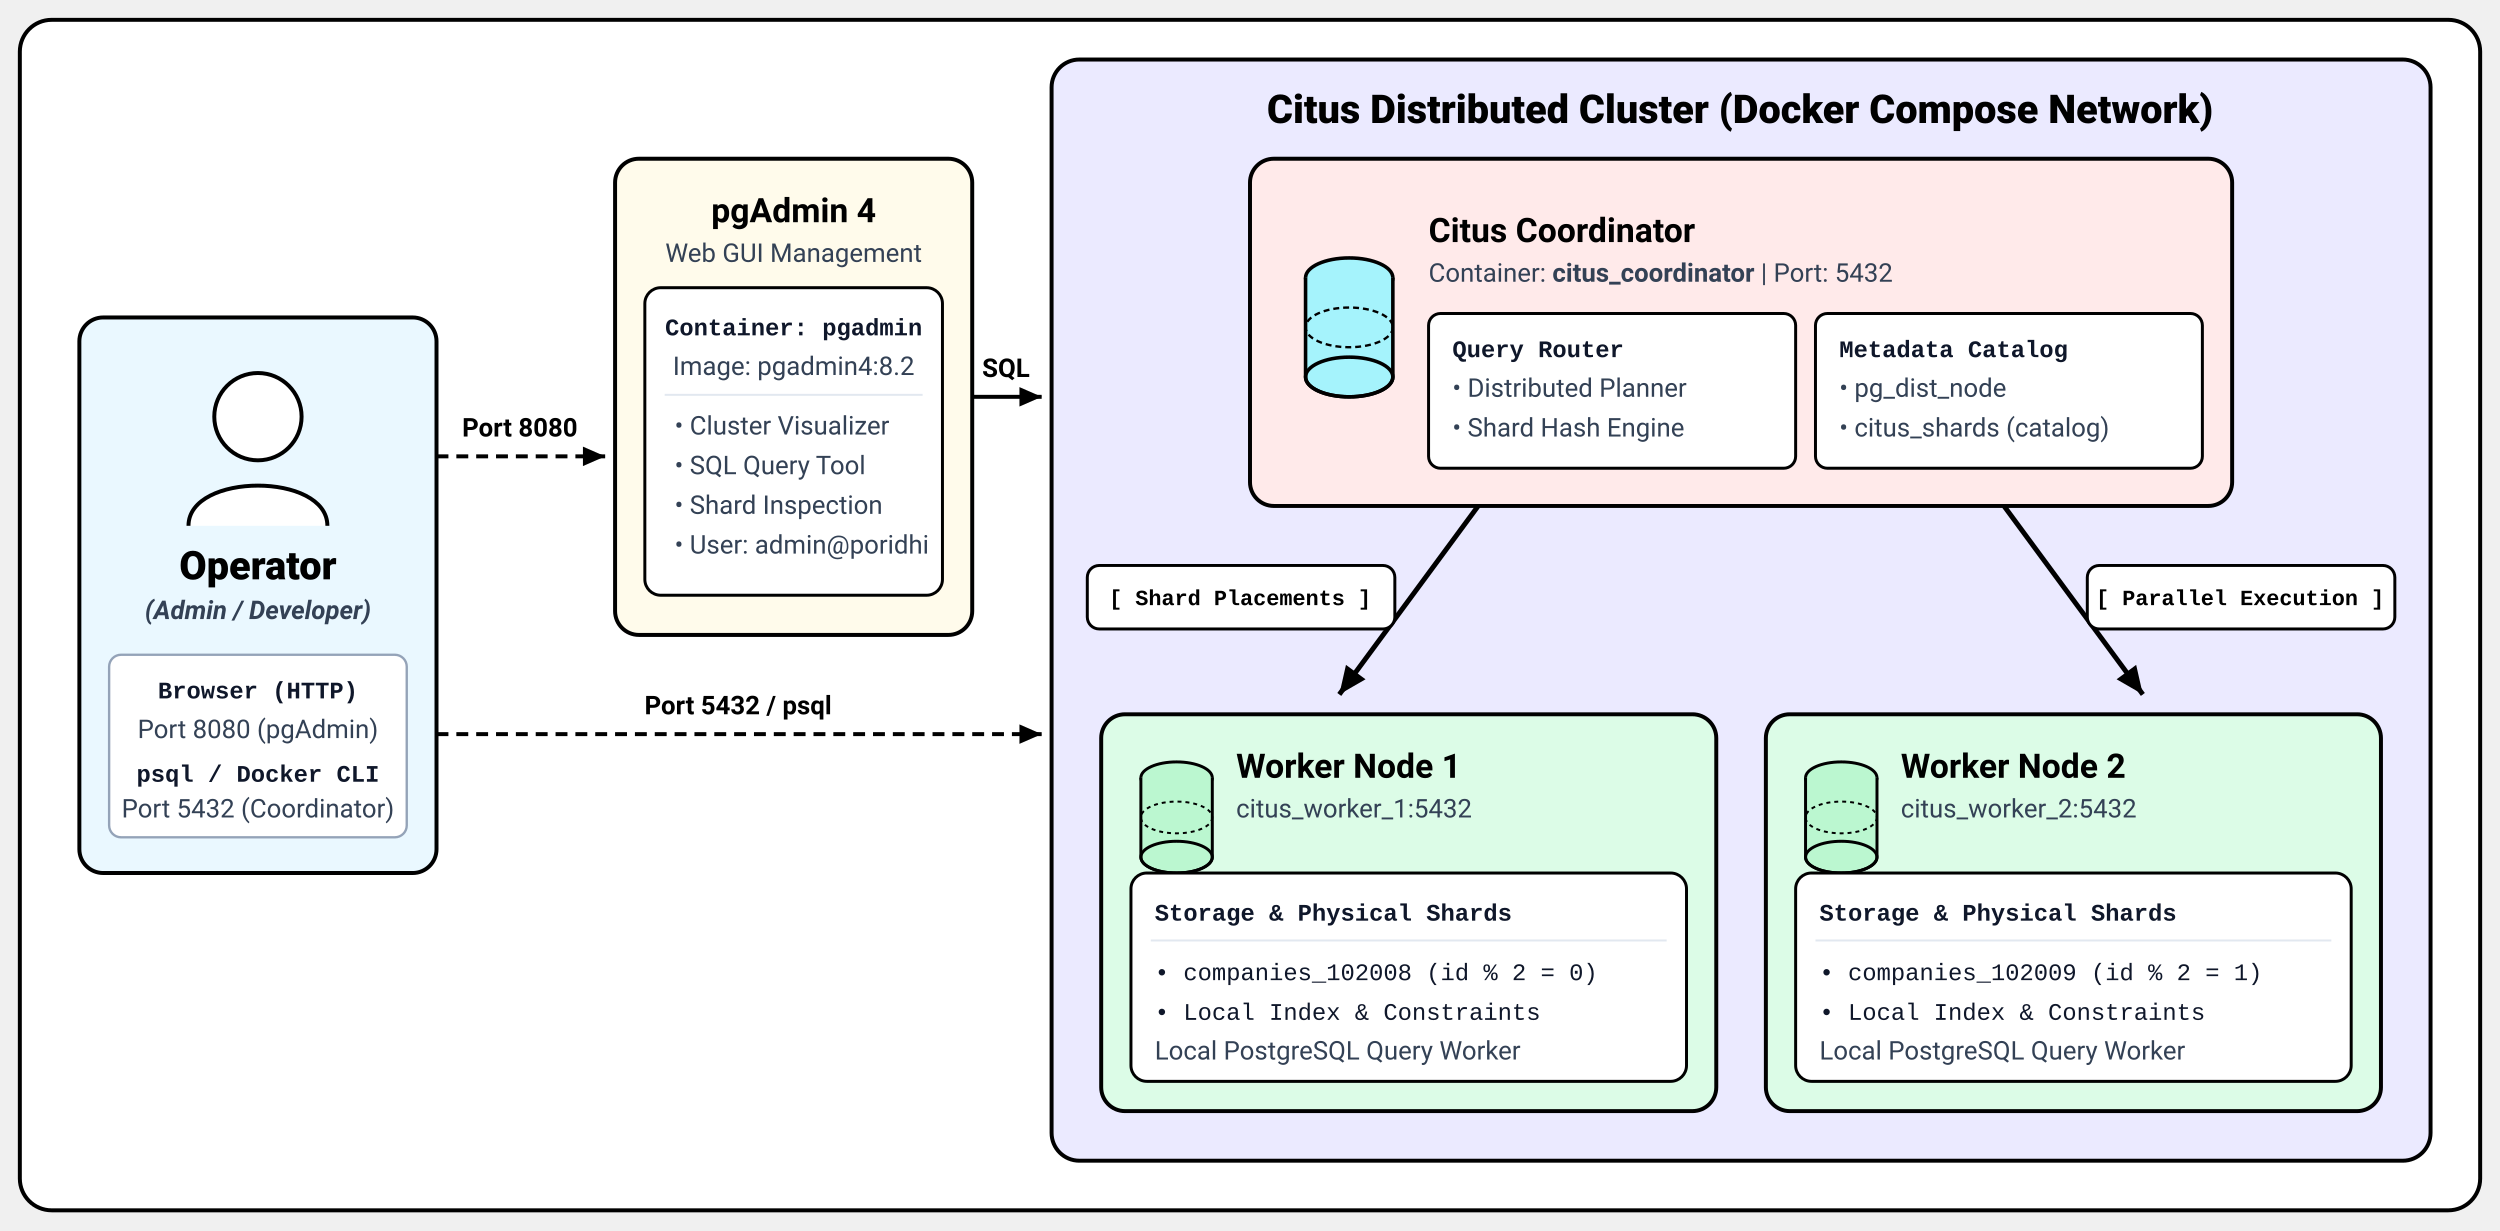
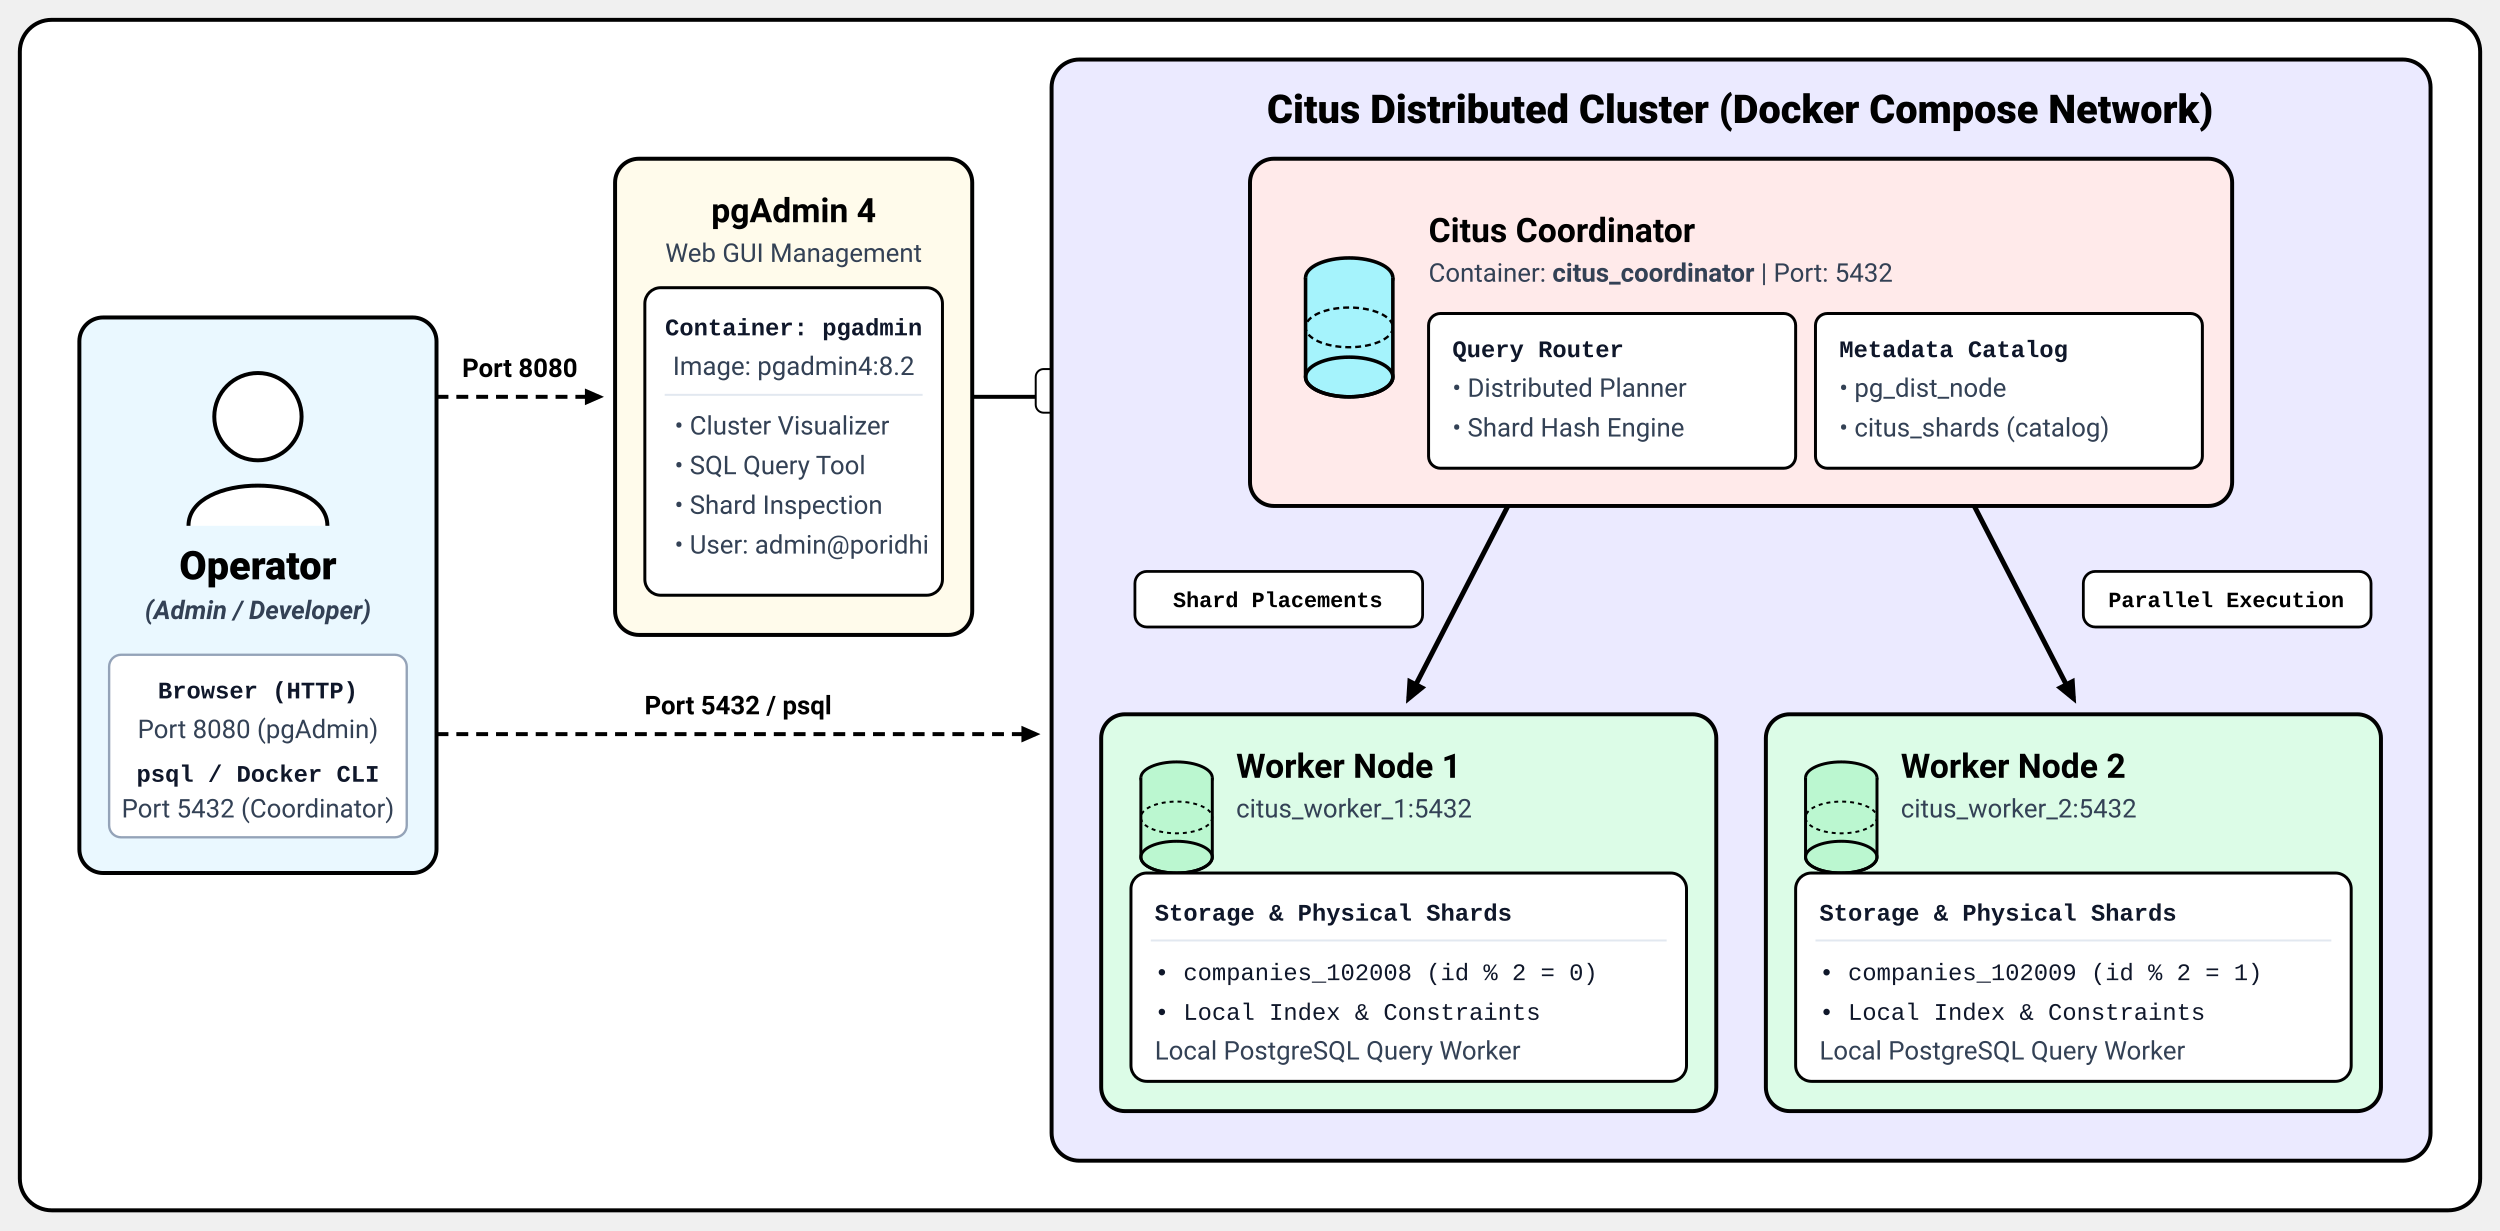
<svg xmlns="http://www.w3.org/2000/svg" viewBox="0 0 1260 620" width="100%" height="auto">
  <defs>
    <style>
      .txt-title { font-family: -apple-system, BlinkMacSystemFont, "Segoe UI", Roboto, Helvetica, Arial, sans-serif; font-size: 20px; font-weight: 800; fill: #000000; }
      .txt-node-title { font-family: -apple-system, BlinkMacSystemFont, "Segoe UI", Roboto, Helvetica, Arial, sans-serif; font-size: 17px; font-weight: 700; fill: #000000; }
      .txt-node-sub { font-family: -apple-system, BlinkMacSystemFont, "Segoe UI", Roboto, Helvetica, Arial, sans-serif; font-size: 13px; fill: #334155; }
      .txt-node-code { font-family: "SFMono-Regular", Consolas, "Liberation Mono", Menlo, monospace; font-size: 12px; fill: #0f172a; }
      .txt-arrow-label { font-family: -apple-system, BlinkMacSystemFont, "Segoe UI", Roboto, Helvetica, Arial, sans-serif; font-size: 13px; font-weight: 700; fill: #000000; }
      .txt-badge { font-family: "SFMono-Regular", Consolas, "Liberation Mono", Menlo, monospace; font-size: 11px; font-weight: 700; fill: #000000; }
    </style>
-     <marker id="arrow" viewBox="0 0 10 10" refX="8" refY="5" markerWidth="7" markerHeight="7" orient="auto-start-reverse">
+     <marker id="arrow" viewBox="0 0 10 10" refX="6" refY="5" markerWidth="6" markerHeight="6" orient="auto">
      <path d="M 0 1.5 L 8 5 L 0 8.5 z" fill="#000000" />
+     </marker>
+     <marker id="arrow-muted" viewBox="0 0 10 10" refX="6" refY="5" markerWidth="6" markerHeight="6" orient="auto">
+       <path d="M 0 1.5 L 8 5 L 0 8.5 z" fill="#94a3b8" />
+     </marker>
+     <marker id="arrow-green" viewBox="0 0 10 10" refX="6" refY="5" markerWidth="6" markerHeight="6" orient="auto">
+       <path d="M 0 1.5 L 8 5 L 0 8.5 z" fill="#16a34a" />
    </marker>
  </defs>
  <rect x="10" y="10" width="1240" height="600" rx="16" fill="#ffffff" stroke="#000000" stroke-width="2" />
  <g transform="translate(40, 160)">
    <rect width="180" height="280" rx="12" fill="#eaf8ff" stroke="#000000" stroke-width="2" />
    <circle cx="90" cy="50" r="22" fill="#ffffff" stroke="#000000" stroke-width="2" />
    <path d="M 55 105 C 55 78, 125 78, 125 105" fill="#ffffff" stroke="#000000" stroke-width="2" />
    <text x="90" y="132" class="txt-title" text-anchor="middle">Operator</text>
    <text x="90" y="152" class="txt-node-sub" font-style="italic" font-weight="600" text-anchor="middle">(Admin / Developer)</text>
    <g transform="translate(15, 170)">
      <rect width="150" height="92" rx="6" fill="#ffffff" stroke="#94a3b8" stroke-width="1.2" />
      <text x="75" y="22" class="txt-node-code" font-weight="700" text-anchor="middle">Browser (HTTP)</text>
      <text x="75" y="42" class="txt-node-sub" font-size="11" text-anchor="middle">Port 8080 (pgAdmin)</text>
      <text x="75" y="64" class="txt-node-code" font-weight="700" text-anchor="middle">psql / Docker CLI</text>
      <text x="75" y="82" class="txt-node-sub" font-size="11" text-anchor="middle">Port 5432 (Coordinator)</text>
    </g>
  </g>
-   <path d="M 220 230 L 305 230" fill="none" stroke="#000000" stroke-width="2" stroke-dasharray="6 4" marker-end="url(#arrow)" />
-   <text x="262" y="220" class="txt-arrow-label" text-anchor="middle">Port 8080</text>
-   <path d="M 220 370 L 525 370" fill="none" stroke="#000000" stroke-width="2" stroke-dasharray="6 4" marker-end="url(#arrow)" />
+   <path d="M 220 200 L 302 200" fill="none" stroke="#000000" stroke-width="2" stroke-dasharray="6 4" marker-end="url(#arrow)" />
+   <text x="262" y="190" class="txt-arrow-label" text-anchor="middle">Port 8080</text>
+   <path d="M 220 370 L 522 370" fill="none" stroke="#000000" stroke-width="2" stroke-dasharray="6 4" marker-end="url(#arrow)" />
  <text x="372" y="360" class="txt-arrow-label" text-anchor="middle">Port 5432 / psql</text>
  <g transform="translate(310, 80)">
    <rect width="180" height="240" rx="12" fill="#fffbeb" stroke="#000000" stroke-width="2" />
    <text x="90" y="32" class="txt-node-title" text-anchor="middle">pgAdmin 4</text>
    <text x="90" y="52" class="txt-node-sub" text-anchor="middle">Web GUI Management</text>
    <g transform="translate(15, 65)">
      <rect width="150" height="155" rx="8" fill="#ffffff" stroke="#000000" stroke-width="1.5" />
      <text x="75" y="24" class="txt-node-code" font-weight="700" text-anchor="middle">Container: pgadmin</text>
      <text x="75" y="44" class="txt-node-sub" text-anchor="middle">Image: pgadmin4:8.2</text>
      <line x1="10" y1="54" x2="140" y2="54" stroke="#e2e8f0" stroke-width="1" />
      <text x="15" y="74" class="txt-node-sub">• Cluster Visualizer</text>
      <text x="15" y="94" class="txt-node-sub">• SQL Query Tool</text>
      <text x="15" y="114" class="txt-node-sub">• Shard Inspection</text>
      <text x="15" y="134" class="txt-node-sub">• User: admin@poridhi</text>
    </g>
  </g>
-   <path d="M 490 200 L 525 200" fill="none" stroke="#000000" stroke-width="2" marker-end="url(#arrow)" />
-   <text x="507" y="190" class="txt-arrow-label" text-anchor="middle">SQL</text>
+   <path d="M 490 200 L 622 200" fill="none" stroke="#000000" stroke-width="2" marker-end="url(#arrow)" />
+   <rect x="522" y="186" width="76" height="22" rx="4" fill="#ffffff" stroke="#000000" stroke-width="1" />
+   <text x="560" y="201" class="txt-arrow-label" font-size="11" text-anchor="middle">SQL :5432</text>
  <g transform="translate(530, 30)">
    <rect width="695" height="555" rx="14" fill="#ebeaff" stroke="#000000" stroke-width="2" />
    <text x="347" y="32" class="txt-title" text-anchor="middle">Citus Distributed Cluster (Docker Compose Network)</text>
    <g transform="translate(100, 50)">
      <rect width="495" height="175" rx="12" fill="#ffeaea" stroke="#000000" stroke-width="2" />
      <g transform="translate(25, 45)">
        <ellipse cx="25" cy="15" rx="22" ry="10" fill="#a5f3fc" stroke="#000000" stroke-width="1.8" />
        <path d="M 3 15 L 3 65 A 22 10 0 0 0 47 65 L 47 15" fill="#a5f3fc" stroke="#000000" stroke-width="1.8" />
        <ellipse cx="25" cy="40" rx="22" ry="10" fill="none" stroke="#000000" stroke-width="1.2" stroke-dasharray="3 2" />
        <ellipse cx="25" cy="65" rx="22" ry="10" fill="none" stroke="#000000" stroke-width="1.8" />
      </g>
      <text x="90" y="42" class="txt-node-title">Citus Coordinator</text>
      <text x="90" y="62" class="txt-node-sub">Container: <tspan font-weight="700">citus_coordinator</tspan> | Port: 5432</text>
      <g transform="translate(90, 78)">
        <rect width="185" height="78" rx="6" fill="#ffffff" stroke="#000000" stroke-width="1.5" />
        <text x="12" y="22" class="txt-node-code" font-weight="700">Query Router</text>
        <text x="12" y="42" class="txt-node-sub">• Distributed Planner</text>
        <text x="12" y="62" class="txt-node-sub">• Shard Hash Engine</text>
      </g>
      <g transform="translate(285, 78)">
        <rect width="195" height="78" rx="6" fill="#ffffff" stroke="#000000" stroke-width="1.5" />
        <text x="12" y="22" class="txt-node-code" font-weight="700">Metadata Catalog</text>
        <text x="12" y="42" class="txt-node-sub">• pg_dist_node</text>
        <text x="12" y="62" class="txt-node-sub">• citus_shards (catalog)</text>
      </g>
    </g>
-     <path d="M 215 225 L 145 320" fill="none" stroke="#000000" stroke-width="2.5" marker-end="url(#arrow)" />
-     <path d="M 480 225 L 550 320" fill="none" stroke="#000000" stroke-width="2.5" marker-end="url(#arrow)" />
-     <g transform="translate(18, 255)">
-       <rect width="155" height="32" rx="6" fill="#ffffff" stroke="#000000" stroke-width="1.5" />
-       <text x="77" y="20" class="txt-badge" text-anchor="middle">[ Shard Placements ]</text>
+     <path d="M 230 225 L 180 322" fill="none" stroke="#000000" stroke-width="2.5" marker-end="url(#arrow)" />
+     <path d="M 465 225 L 515 322" fill="none" stroke="#000000" stroke-width="2.5" marker-end="url(#arrow)" />
+     <g transform="translate(42, 258)">
+       <rect width="145" height="28" rx="6" fill="#ffffff" stroke="#000000" stroke-width="1.4" />
+       <text x="72" y="18" class="txt-badge" text-anchor="middle">Shard Placements</text>
    </g>
-     <g transform="translate(522, 255)">
-       <rect width="155" height="32" rx="6" fill="#ffffff" stroke="#000000" stroke-width="1.5" />
-       <text x="77" y="20" class="txt-badge" text-anchor="middle">[ Parallel Execution ]</text>
+     <g transform="translate(520, 258)">
+       <rect width="145" height="28" rx="6" fill="#ffffff" stroke="#000000" stroke-width="1.4" />
+       <text x="72" y="18" class="txt-badge" text-anchor="middle">Parallel Execution</text>
    </g>
    <g transform="translate(25, 330)">
      <rect width="310" height="200" rx="12" fill="#dcfce7" stroke="#000000" stroke-width="2" />
      <g transform="translate(18, 20)">
        <ellipse cx="20" cy="12" rx="18" ry="8" fill="#bbf7d0" stroke="#000000" stroke-width="1.5" />
        <path d="M 2 12 L 2 52 A 18 8 0 0 0 38 52 L 38 12" fill="#bbf7d0" stroke="#000000" stroke-width="1.5" />
        <ellipse cx="20" cy="32" rx="18" ry="8" fill="none" stroke="#000000" stroke-width="1" stroke-dasharray="2 2" />
        <ellipse cx="20" cy="52" rx="18" ry="8" fill="none" stroke="#000000" stroke-width="1.5" />
      </g>
      <text x="68" y="32" class="txt-node-title">Worker Node 1</text>
      <text x="68" y="52" class="txt-node-sub">citus_worker_1:5432</text>
      <g transform="translate(15, 80)">
        <rect width="280" height="105" rx="8" fill="#ffffff" stroke="#000000" stroke-width="1.5" />
        <text x="12" y="24" class="txt-node-code" font-weight="700">Storage &amp; Physical Shards</text>
        <line x1="10" y1="34" x2="270" y2="34" stroke="#e2e8f0" stroke-width="1" />
        <text x="12" y="54" class="txt-node-code">• companies_102008 (id % 2 = 0)</text>
        <text x="12" y="74" class="txt-node-code">• Local Index &amp; Constraints</text>
        <text x="12" y="94" class="txt-node-sub">Local PostgreSQL Query Worker</text>
      </g>
    </g>
    <g transform="translate(360, 330)">
      <rect width="310" height="200" rx="12" fill="#dcfce7" stroke="#000000" stroke-width="2" />
      <g transform="translate(18, 20)">
        <ellipse cx="20" cy="12" rx="18" ry="8" fill="#bbf7d0" stroke="#000000" stroke-width="1.5" />
        <path d="M 2 12 L 2 52 A 18 8 0 0 0 38 52 L 38 12" fill="#bbf7d0" stroke="#000000" stroke-width="1.5" />
        <ellipse cx="20" cy="32" rx="18" ry="8" fill="none" stroke="#000000" stroke-width="1" stroke-dasharray="2 2" />
        <ellipse cx="20" cy="52" rx="18" ry="8" fill="none" stroke="#000000" stroke-width="1.5" />
      </g>
      <text x="68" y="32" class="txt-node-title">Worker Node 2</text>
      <text x="68" y="52" class="txt-node-sub">citus_worker_2:5432</text>
      <g transform="translate(15, 80)">
        <rect width="280" height="105" rx="8" fill="#ffffff" stroke="#000000" stroke-width="1.5" />
        <text x="12" y="24" class="txt-node-code" font-weight="700">Storage &amp; Physical Shards</text>
        <line x1="10" y1="34" x2="270" y2="34" stroke="#e2e8f0" stroke-width="1" />
        <text x="12" y="54" class="txt-node-code">• companies_102009 (id % 2 = 1)</text>
        <text x="12" y="74" class="txt-node-code">• Local Index &amp; Constraints</text>
        <text x="12" y="94" class="txt-node-sub">Local PostgreSQL Query Worker</text>
      </g>
    </g>
  </g>
</svg>
